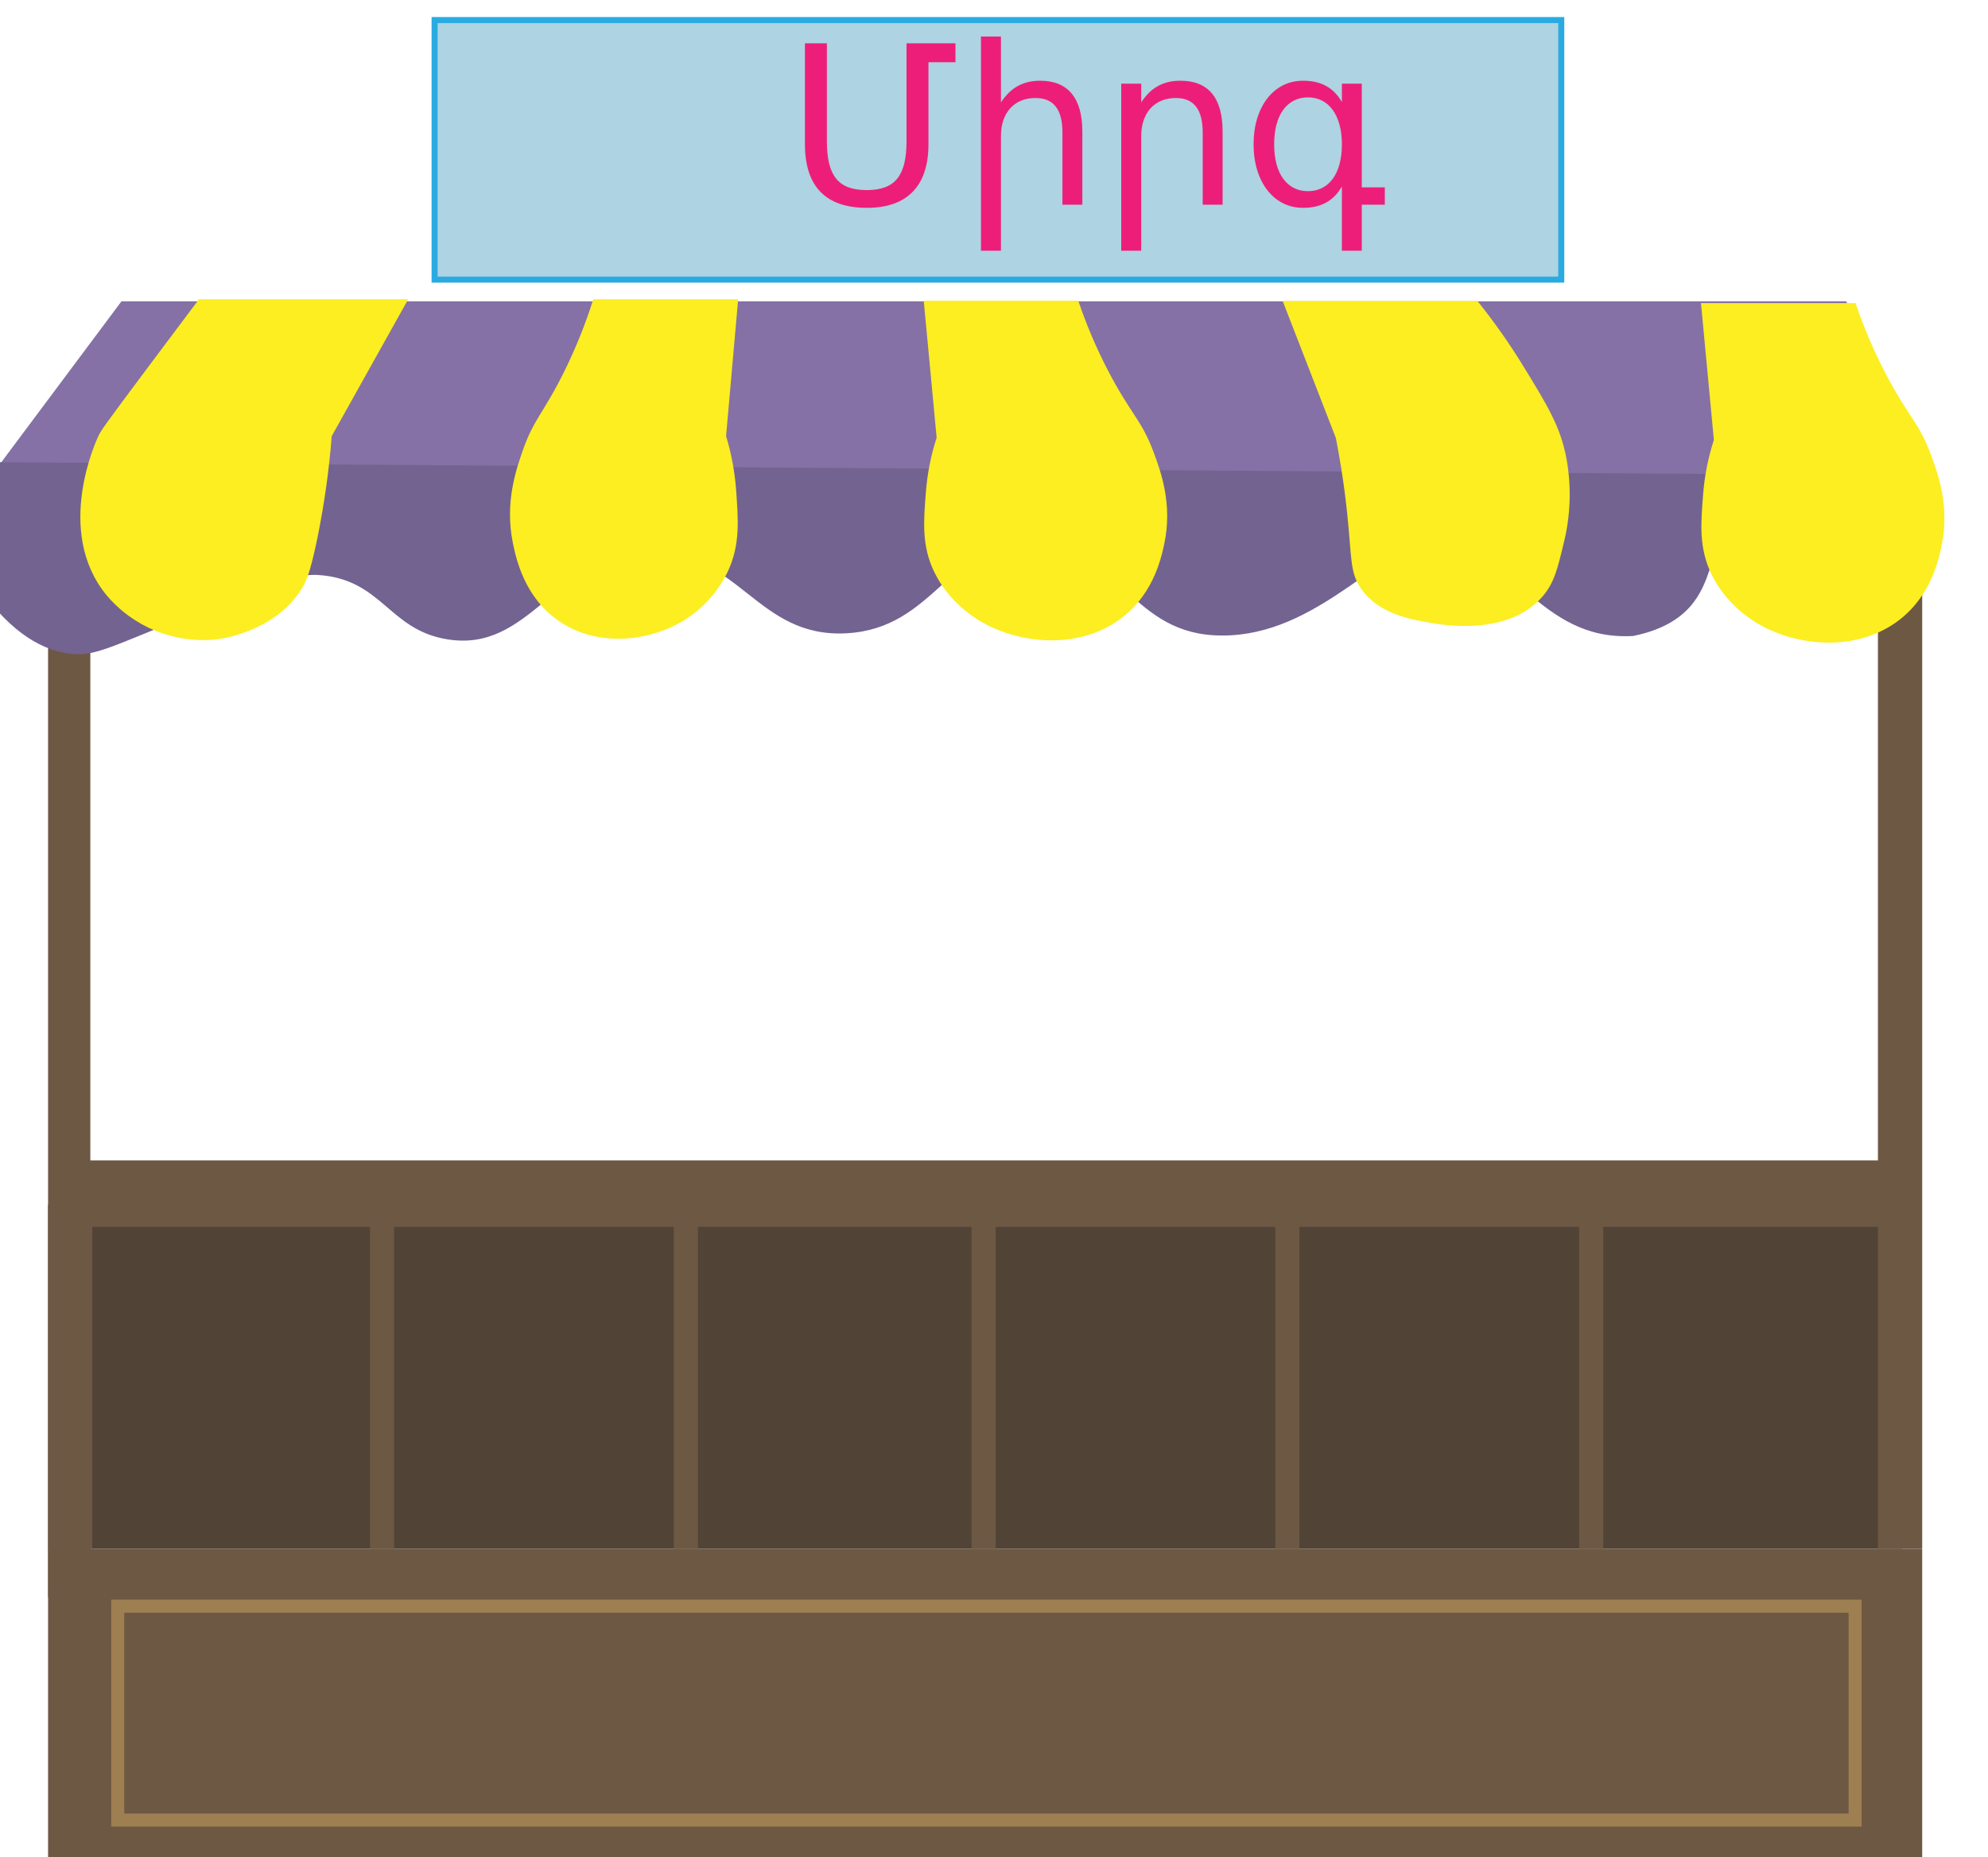
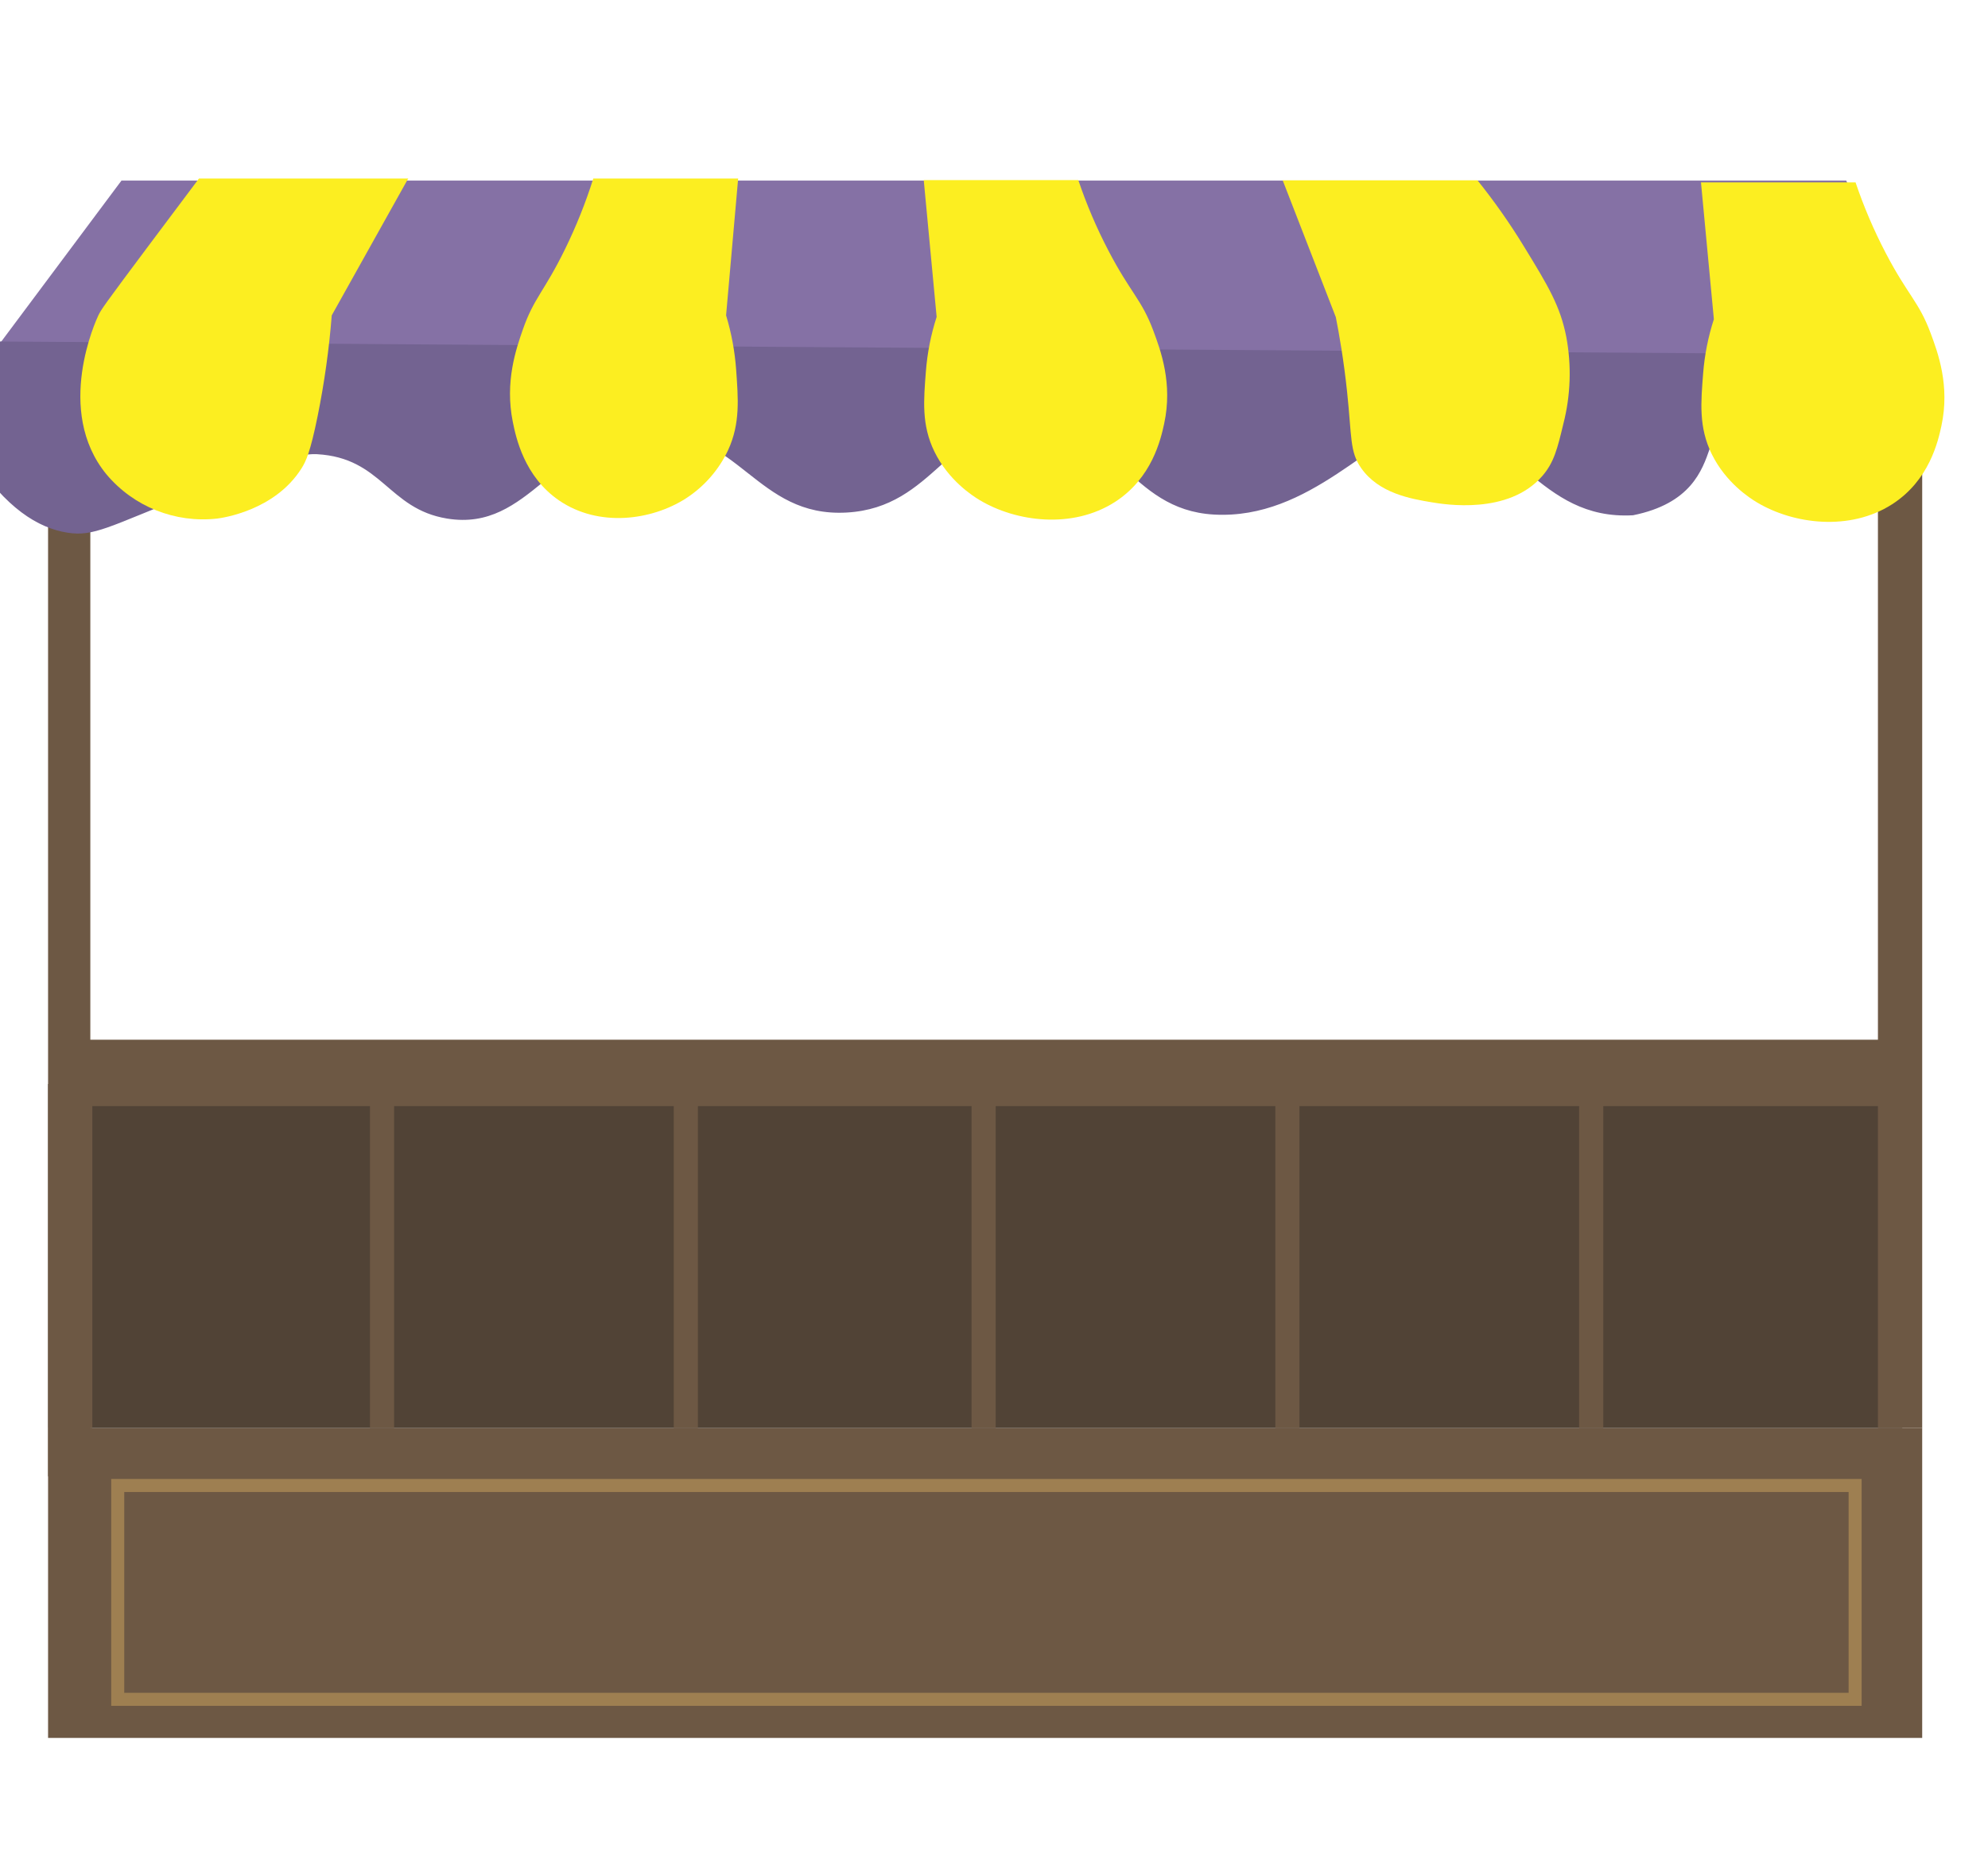
<svg xmlns="http://www.w3.org/2000/svg" id="Layer_1" data-name="Layer 1" viewBox="0 0 988.12 922.64" version="1.1">
  <defs id="defs826">
    <style id="style824">.cls-1{fill:#6d5844;}.cls-2{fill:#514336;}.cls-3{fill:#8571a5;}.cls-4{fill:#736391;}.cls-5{fill:#fcee21;}.cls-6{fill:none;stroke:#9e7f51;stroke-width:6.48px;}.cls-17,.cls-19,.cls-6{stroke-miterlimit:10;}.cls-7{fill:#f7931e;}.cls-8{fill:#bf7217;}.cls-9{fill:#f78f16;}.cls-10{fill:#f78c0f;}.cls-11{fill:#f7ab1e;}.cls-12{fill:#ff7800;}.cls-13{fill:#ff6200;}.cls-14{fill:#ff9109;}.cls-15{fill:#ffb120;}.cls-16{fill:#e85100;}.cls-17{fill:#009047;stroke:#006837;stroke-width:0.34px;}.cls-18{fill:#006322;}.cls-19{fill:#aed3e2;stroke:#29abe2;stroke-width:3px;}.cls-20{font-size:110px;fill:#ed1e79;font-family:ArialMT, Arial;}</style>
  </defs>
-   <g id="g4052">
+   <g id="g1337" transform="translate(0,-60)">
    <rect class="cls-1" x="23.894" y="769.725" width="931.518" height="154" id="rect830-0" style="fill:#6d5844;stroke-width:1.098" />
    <rect class="cls-2" x="23.894" y="598.725" width="921.628" height="171" id="rect832-4" style="fill:#514336;stroke-width:1.096" />
    <rect class="cls-1" x="23.894" y="297.725" width="21" height="496" id="rect834-6" style="fill:#6d5844" />
    <rect class="cls-1" x="933.413" y="267.725" width="22" height="502" id="rect836-0" style="fill:#6d5844" />
    <path class="cls-3" d="m 957.2,236.742 -957.306,-6 q 30.243,-40.5 60.486,-81 h 857.271 q 19.786,43.5 39.548,87 z" id="path838-3" style="fill:#8571a5;stroke-width:1.079" />
    <path class="cls-4" d="m 849.894,282.725 c -3.87,11.26 -9.594,27.566 -38.191,33.351 -47.278,2.691 -58.589,-43.781 -101.359,-47.351 -27.723,6.229 -59,49.71 -107,47 -42.76,-2.42 -48.79,-45.93 -90.79,-46 -41.55,-0.07 -47.84,42.51 -91.68,45 -45.17,2.56 -53.34,-41.8 -98.87,-40 -46.94,1.85 -58.21,49.78 -99.77,43 -29.42,-4.8 -32.23,-30.2 -64.72,-32 -10.5,-0.58 -28.12,6.27 -62.92,20 -40.79,16.09 -47.89,21.08 -61.12,19 -14.64,-2.31 -30.65,-12.33 -46.74,-37 l 13.12,-58 870.943,6 z" id="path840-2" style="fill:#736391" />
    <path class="cls-5" d="m 164.894,216.725 a 417.39,417.39 0 0 1 -7,50 c -3.67,18.14 -5.87,22.61 -8,26 -13.28,21.13 -39.56,24.7 -42,25 a 62.67,62.67 0 0 1 -55,-22 c -26,-31.74 -5,-76.92 -4,-79 1.42,-2.92 2.41,-4.47 26,-36 9.9,-13.23 18.17,-24.24 24,-32 h 104 z" id="path842-6" style="fill:#fcee21" />
    <path class="cls-5" d="m 360.894,216.725 a 123.49,123.49 0 0 1 5,27 c 1,14.2 2.15,26.63 -4,40 a 58,58 0 0 1 -21,24 c -17.06,10.92 -43.27,14.48 -63,1 -17.39,-11.9 -21.45,-31.37 -23,-39 -4.05,-20 1.64,-36.35 5,-46 5.5,-15.76 10.64,-18.78 21,-40 a 253.23,253.23 0 0 0 14,-35 h 72 z" id="path844-9" style="fill:#fcee21" />
    <path class="cls-5" d="m 465.55,217.516 a 116.89,116.89 0 0 0 -5.34,27 c -1.09,14.2 -2.29,26.63 4.27,40 7,14.28 18.94,21.92 22.41,24 18.2,10.92 46.17,14.48 67.22,1 18.56,-11.9 22.89,-31.37 24.54,-39 4.32,-20 -1.75,-36.35 -5.34,-46 -5.85,-15.76 -11.34,-18.78 -22.4,-40 a 244.53,244.53 0 0 1 -14.94,-35 h -76.83 q 3.21,33.99 6.41,68 z" id="path846-7-4" style="fill:#fcee21" />
    <path class="cls-5" d="m 851.867,218.638 a 116.89,116.89 0 0 0 -5.34,27 c -1.09,14.2 -2.29,26.63 4.27,40 7,14.28 18.94,21.92 22.41,24 18.2,10.92 46.17,14.48 67.22,1 18.56,-11.9 22.89,-31.37 24.54,-39 4.32,-20 -1.75,-36.35 -5.34,-46 -5.85,-15.76 -11.34,-18.78 -22.4,-40 a 244.53,244.53 0 0 1 -14.94,-35 h -76.83 q 3.21,33.99 6.41,68 z" id="path846-6-1" style="fill:#fcee21" />
    <rect class="cls-1" x="33.894" y="576.725" width="906.453" height="33" id="rect850-3" style="fill:#6d5844;stroke-width:1.099" />
    <rect class="cls-1" x="33.894" y="598.725" width="12" height="171" id="rect852-7" style="fill:#6d5844" />
    <rect class="cls-1" x="784.894" y="598.725" width="12" height="171" id="rect854-8" style="fill:#6d5844" />
    <rect class="cls-1" x="633.894" y="598.725" width="12" height="171" id="rect856-8" style="fill:#6d5844" />
    <rect class="cls-1" x="482.894" y="598.725" width="12" height="171" id="rect858-3" style="fill:#6d5844" />
    <rect class="cls-1" x="334.894" y="598.725" width="12" height="171" id="rect860-8" style="fill:#6d5844" />
    <rect class="cls-1" x="183.894" y="598.725" width="12" height="171" id="rect862-1" style="fill:#6d5844" />
    <path class="cls-5" d="m 663.96,217.624 c 1.68,8.53 3.93,21.3 5.59,37 2.43,22.88 1.27,29.8 7,38 8.82,12.62 24.91,15.31 35,17 6.39,1.07 38.15,6.38 55,-13 5.89,-6.76 7.58,-13.8 10.51,-26 a 100,100 0 0 0 1.49,-43 c -3,-15.49 -9,-25.41 -21,-45 a 312,312 0 0 0 -23.17,-33 h -96.83 q 13.2,33.99 26.41,68 z" id="path848-3" style="fill:#fcee21" />
    <rect class="cls-6" x="58.512" y="798.266" width="863.561" height="106.279" id="rect864-5" style="fill:none;stroke:#9e7f51;stroke-width:6.48px;stroke-miterlimit:10" />
-     <g id="g2528-8" transform="translate(-32.10543,7.324085)">
-       <rect class="cls-19" x="248.12" y="2.64" width="560" height="129" id="rect1140-4" />
-       <text class="cls-20" id="text1142-8" x="422.632" y="94.4">Միրգ</text>
-     </g>
  </g>
</svg>
